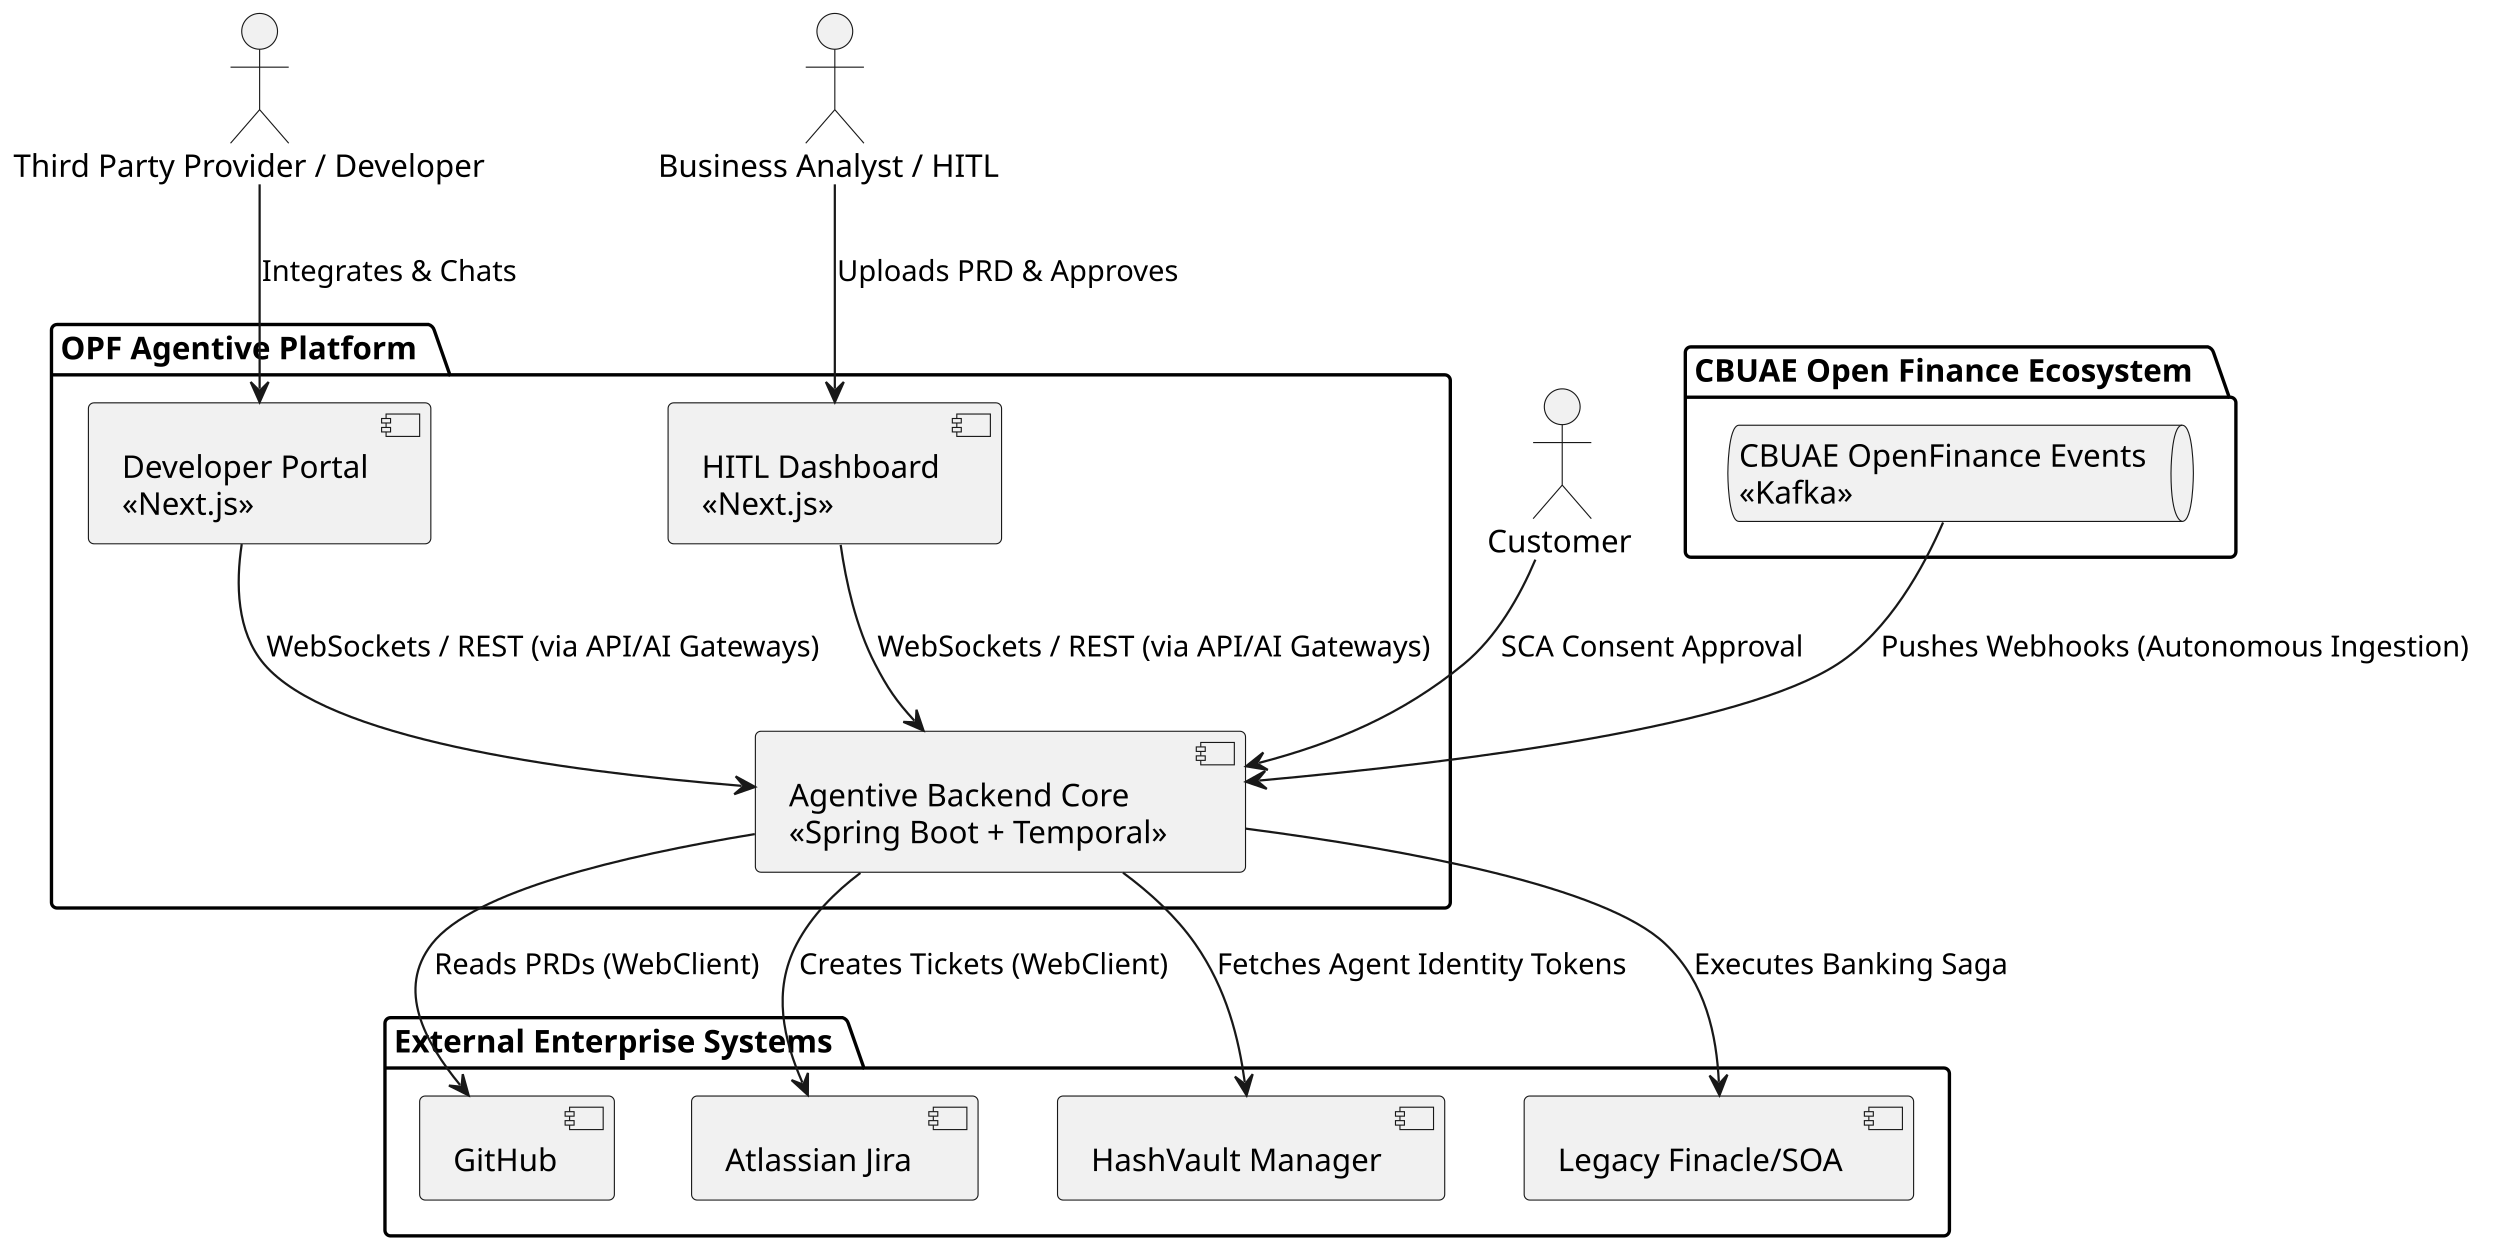
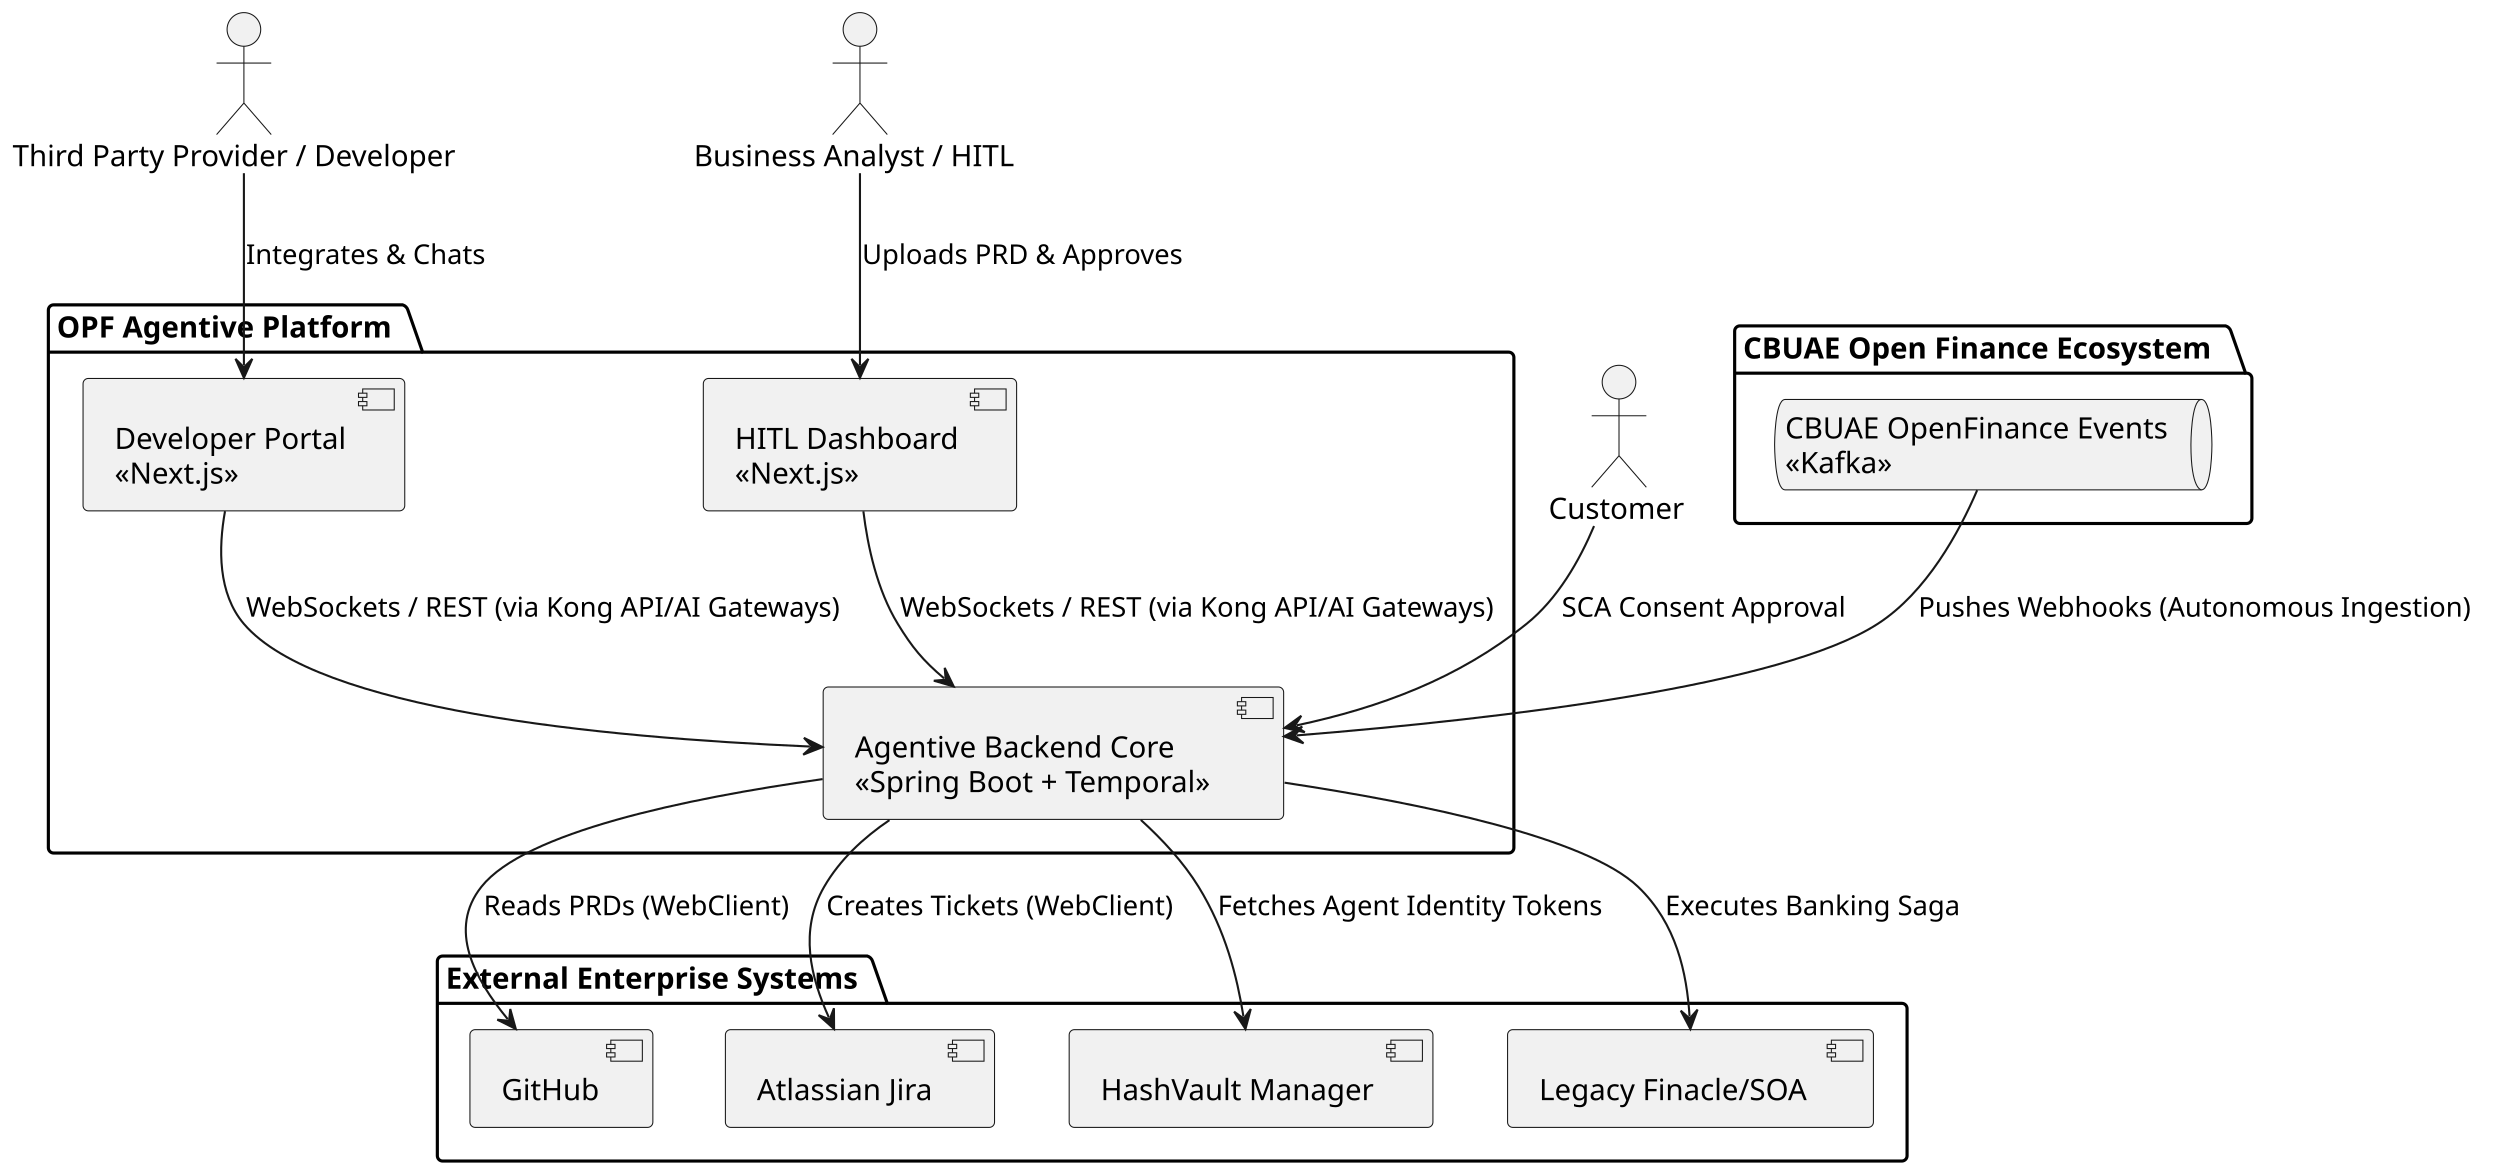
- <svg xmlns="http://www.w3.org/2000/svg" contentStyleType="text/css" height="559px" preserveAspectRatio="none" style="width:1117px;height:559px;background:#FFFFFF;" version="1.1" viewBox="0 0 1117 559" width="1117px" zoomAndPan="magnify">
+ <svg xmlns="http://www.w3.org/2000/svg" contentStyleType="text/css" height="559px" preserveAspectRatio="none" style="width:1189px;height:559px;background:#FFFFFF;" version="1.1" viewBox="0 0 1189 559" width="1189px" zoomAndPan="magnify">
  <defs />
  <g>
    <g id="cluster_CBUAE Open Finance Ecosystem">
-       <path d="M755.5,154.99 L986.5,154.99 A3.75,3.75 0 0 1 989,157.49 L996,177.478 L996.5,177.478 A2.5,2.5 0 0 1 999,179.978 L999,246.47 A2.5,2.5 0 0 1 996.5,248.97 L755.5,248.97 A2.5,2.5 0 0 1 753,246.47 L753,157.49 A2.5,2.5 0 0 1 755.5,154.99 " fill="none" style="stroke:#000000;stroke-width:1.5;" />
-       <line style="stroke:#000000;stroke-width:1.5;" x1="753" x2="996" y1="177.478" y2="177.478" />
-       <text fill="#000000" font-family="sans-serif" font-size="14" font-weight="bold" lengthAdjust="spacing" textLength="230" x="757" y="170.525">CBUAE Open Finance Ecosystem</text>
+       <path d="M827.5,154.99 L1058.5,154.99 A3.75,3.75 0 0 1 1061,157.49 L1068,177.478 L1068.5,177.478 A2.5,2.5 0 0 1 1071,179.978 L1071,246.47 A2.5,2.5 0 0 1 1068.5,248.97 L827.5,248.97 A2.5,2.5 0 0 1 825,246.47 L825,157.49 A2.5,2.5 0 0 1 827.5,154.99 " fill="none" style="stroke:#000000;stroke-width:1.5;" />
+       <line style="stroke:#000000;stroke-width:1.5;" x1="825" x2="1068" y1="177.478" y2="177.478" />
+       <text fill="#000000" font-family="sans-serif" font-size="14" font-weight="bold" lengthAdjust="spacing" textLength="230" x="829" y="170.525">CBUAE Open Finance Ecosystem</text>
    </g>
    <g id="cluster_OPF Agentive Platform">
-       <path d="M25.5,144.99 L191.5,144.99 A3.75,3.75 0 0 1 194,147.49 L201,167.478 L645.5,167.478 A2.5,2.5 0 0 1 648,169.978 L648,403.2 A2.5,2.5 0 0 1 645.5,405.7 L25.5,405.7 A2.5,2.5 0 0 1 23,403.2 L23,147.49 A2.5,2.5 0 0 1 25.5,144.99 " fill="none" style="stroke:#000000;stroke-width:1.5;" />
+       <path d="M25.5,144.99 L191.5,144.99 A3.75,3.75 0 0 1 194,147.49 L201,167.478 L717.5,167.478 A2.5,2.5 0 0 1 720,169.978 L720,403.2 A2.5,2.5 0 0 1 717.5,405.7 L25.5,405.7 A2.5,2.5 0 0 1 23,403.2 L23,147.49 A2.5,2.5 0 0 1 25.5,144.99 " fill="none" style="stroke:#000000;stroke-width:1.5;" />
      <line style="stroke:#000000;stroke-width:1.5;" x1="23" x2="201" y1="167.478" y2="167.478" />
      <text fill="#000000" font-family="sans-serif" font-size="14" font-weight="bold" lengthAdjust="spacing" textLength="165" x="27" y="160.525">OPF Agentive Platform</text>
    </g>
    <g id="cluster_External Enterprise Systems">
-       <path d="M174.5,454.7 L376.5,454.7 A3.75,3.75 0 0 1 379,457.2 L386,477.188 L868.5,477.188 A2.5,2.5 0 0 1 871,479.688 L871,549.69 A2.5,2.5 0 0 1 868.5,552.19 L174.5,552.19 A2.5,2.5 0 0 1 172,549.69 L172,457.2 A2.5,2.5 0 0 1 174.5,454.7 " fill="none" style="stroke:#000000;stroke-width:1.5;" />
-       <line style="stroke:#000000;stroke-width:1.5;" x1="172" x2="386" y1="477.188" y2="477.188" />
-       <text fill="#000000" font-family="sans-serif" font-size="14" font-weight="bold" lengthAdjust="spacing" textLength="201" x="176" y="470.235">External Enterprise Systems</text>
+       <path d="M210.5,454.7 L412.5,454.7 A3.75,3.75 0 0 1 415,457.2 L422,477.188 L904.5,477.188 A2.5,2.5 0 0 1 907,479.688 L907,549.69 A2.5,2.5 0 0 1 904.5,552.19 L210.5,552.19 A2.5,2.5 0 0 1 208,549.69 L208,457.2 A2.5,2.5 0 0 1 210.5,454.7 " fill="none" style="stroke:#000000;stroke-width:1.5;" />
+       <line style="stroke:#000000;stroke-width:1.5;" x1="208" x2="422" y1="477.188" y2="477.188" />
+       <text fill="#000000" font-family="sans-serif" font-size="14" font-weight="bold" lengthAdjust="spacing" textLength="201" x="212" y="470.235">External Enterprise Systems</text>
    </g>
    <g id="elem_Kafka">
-       <path d="M777,189.99 L975,189.99 C980,189.99 980,211.478 980,211.478 C980,211.478 980,232.967 975,232.967 L777,232.967 C772,232.967 772,211.478 772,211.478 C772,211.478 772,189.99 777,189.99 " fill="#F1F1F1" style="stroke:#181818;stroke-width:0.5;" />
-       <path d="M975,189.99 C970,189.99 970,211.478 970,211.478 C970,232.967 975,232.967 975,232.967 " fill="none" style="stroke:#181818;stroke-width:0.5;" />
-       <text fill="#000000" font-family="sans-serif" font-size="14" lengthAdjust="spacing" textLength="188" x="777" y="208.525">CBUAE OpenFinance Events</text>
-       <text fill="#000000" font-family="sans-serif" font-size="14" lengthAdjust="spacing" textLength="52" x="777" y="225.013">«Kafka»</text>
+       <path d="M849,189.99 L1047,189.99 C1052,189.99 1052,211.478 1052,211.478 C1052,211.478 1052,232.967 1047,232.967 L849,232.967 C844,232.967 844,211.478 844,211.478 C844,211.478 844,189.99 849,189.99 " fill="#F1F1F1" style="stroke:#181818;stroke-width:0.5;" />
+       <path d="M1047,189.99 C1042,189.99 1042,211.478 1042,211.478 C1042,232.967 1047,232.967 1047,232.967 " fill="none" style="stroke:#181818;stroke-width:0.5;" />
+       <text fill="#000000" font-family="sans-serif" font-size="14" lengthAdjust="spacing" textLength="188" x="849" y="208.525">CBUAE OpenFinance Events</text>
+       <text fill="#000000" font-family="sans-serif" font-size="14" lengthAdjust="spacing" textLength="52" x="849" y="225.013">«Kafka»</text>
    </g>
    <g id="elem_DevPortal">
      <rect fill="#F1F1F1" height="62.977" rx="2.5" ry="2.5" style="stroke:#181818;stroke-width:0.5;" width="153" x="39.5" y="179.99" />
      <rect fill="#F1F1F1" height="10" style="stroke:#181818;stroke-width:0.5;" width="15" x="172.5" y="184.99" />
      <rect fill="#F1F1F1" height="2" style="stroke:#181818;stroke-width:0.5;" width="4" x="170.5" y="186.99" />
      <rect fill="#F1F1F1" height="2" style="stroke:#181818;stroke-width:0.5;" width="4" x="170.5" y="190.99" />
      <text fill="#000000" font-family="sans-serif" font-size="14" lengthAdjust="spacing" textLength="113" x="54.5" y="213.525">Developer Portal</text>
      <text fill="#000000" font-family="sans-serif" font-size="14" lengthAdjust="spacing" textLength="61" x="54.5" y="230.013">«Next.js»</text>
    </g>
    <g id="elem_HitlDashboard">
-       <rect fill="#F1F1F1" height="62.977" rx="2.5" ry="2.5" style="stroke:#181818;stroke-width:0.5;" width="149" x="298.5" y="179.99" />
-       <rect fill="#F1F1F1" height="10" style="stroke:#181818;stroke-width:0.5;" width="15" x="427.5" y="184.99" />
-       <rect fill="#F1F1F1" height="2" style="stroke:#181818;stroke-width:0.5;" width="4" x="425.5" y="186.99" />
-       <rect fill="#F1F1F1" height="2" style="stroke:#181818;stroke-width:0.5;" width="4" x="425.5" y="190.99" />
-       <text fill="#000000" font-family="sans-serif" font-size="14" lengthAdjust="spacing" textLength="109" x="313.5" y="213.525">HITL Dashboard</text>
-       <text fill="#000000" font-family="sans-serif" font-size="14" lengthAdjust="spacing" textLength="61" x="313.5" y="230.013">«Next.js»</text>
+       <rect fill="#F1F1F1" height="62.977" rx="2.5" ry="2.5" style="stroke:#181818;stroke-width:0.5;" width="149" x="334.5" y="179.99" />
+       <rect fill="#F1F1F1" height="10" style="stroke:#181818;stroke-width:0.5;" width="15" x="463.5" y="184.99" />
+       <rect fill="#F1F1F1" height="2" style="stroke:#181818;stroke-width:0.5;" width="4" x="461.5" y="186.99" />
+       <rect fill="#F1F1F1" height="2" style="stroke:#181818;stroke-width:0.5;" width="4" x="461.5" y="190.99" />
+       <text fill="#000000" font-family="sans-serif" font-size="14" lengthAdjust="spacing" textLength="109" x="349.5" y="213.525">HITL Dashboard</text>
+       <text fill="#000000" font-family="sans-serif" font-size="14" lengthAdjust="spacing" textLength="61" x="349.5" y="230.013">«Next.js»</text>
    </g>
    <g id="elem_Core">
-       <rect fill="#F1F1F1" height="62.977" rx="2.5" ry="2.5" style="stroke:#181818;stroke-width:0.5;" width="219" x="337.5" y="326.73" />
-       <rect fill="#F1F1F1" height="10" style="stroke:#181818;stroke-width:0.5;" width="15" x="536.5" y="331.73" />
-       <rect fill="#F1F1F1" height="2" style="stroke:#181818;stroke-width:0.5;" width="4" x="534.5" y="333.73" />
-       <rect fill="#F1F1F1" height="2" style="stroke:#181818;stroke-width:0.5;" width="4" x="534.5" y="337.73" />
-       <text fill="#000000" font-family="sans-serif" font-size="14" lengthAdjust="spacing" textLength="158" x="352.5" y="360.265">Agentive Backend Core</text>
-       <text fill="#000000" font-family="sans-serif" font-size="14" lengthAdjust="spacing" textLength="179" x="352.5" y="376.753">«Spring Boot + Temporal»</text>
+       <rect fill="#F1F1F1" height="62.977" rx="2.5" ry="2.5" style="stroke:#181818;stroke-width:0.5;" width="219" x="391.5" y="326.73" />
+       <rect fill="#F1F1F1" height="10" style="stroke:#181818;stroke-width:0.5;" width="15" x="590.5" y="331.73" />
+       <rect fill="#F1F1F1" height="2" style="stroke:#181818;stroke-width:0.5;" width="4" x="588.5" y="333.73" />
+       <rect fill="#F1F1F1" height="2" style="stroke:#181818;stroke-width:0.5;" width="4" x="588.5" y="337.73" />
+       <text fill="#000000" font-family="sans-serif" font-size="14" lengthAdjust="spacing" textLength="158" x="406.5" y="360.265">Agentive Backend Core</text>
+       <text fill="#000000" font-family="sans-serif" font-size="14" lengthAdjust="spacing" textLength="179" x="406.5" y="376.753">«Spring Boot + Temporal»</text>
    </g>
    <g id="elem_GitHub">
-       <rect fill="#F1F1F1" height="46.488" rx="2.5" ry="2.5" style="stroke:#181818;stroke-width:0.5;" width="87" x="187.5" y="489.7" />
-       <rect fill="#F1F1F1" height="10" style="stroke:#181818;stroke-width:0.5;" width="15" x="254.5" y="494.7" />
-       <rect fill="#F1F1F1" height="2" style="stroke:#181818;stroke-width:0.5;" width="4" x="252.5" y="496.7" />
-       <rect fill="#F1F1F1" height="2" style="stroke:#181818;stroke-width:0.5;" width="4" x="252.5" y="500.7" />
-       <text fill="#000000" font-family="sans-serif" font-size="14" lengthAdjust="spacing" textLength="47" x="202.5" y="523.235">GitHub</text>
+       <rect fill="#F1F1F1" height="46.488" rx="2.5" ry="2.5" style="stroke:#181818;stroke-width:0.5;" width="87" x="223.5" y="489.7" />
+       <rect fill="#F1F1F1" height="10" style="stroke:#181818;stroke-width:0.5;" width="15" x="290.5" y="494.7" />
+       <rect fill="#F1F1F1" height="2" style="stroke:#181818;stroke-width:0.5;" width="4" x="288.5" y="496.7" />
+       <rect fill="#F1F1F1" height="2" style="stroke:#181818;stroke-width:0.5;" width="4" x="288.5" y="500.7" />
+       <text fill="#000000" font-family="sans-serif" font-size="14" lengthAdjust="spacing" textLength="47" x="238.5" y="523.235">GitHub</text>
    </g>
    <g id="elem_Jira">
-       <rect fill="#F1F1F1" height="46.488" rx="2.5" ry="2.5" style="stroke:#181818;stroke-width:0.5;" width="128" x="309" y="489.7" />
-       <rect fill="#F1F1F1" height="10" style="stroke:#181818;stroke-width:0.5;" width="15" x="417" y="494.7" />
-       <rect fill="#F1F1F1" height="2" style="stroke:#181818;stroke-width:0.5;" width="4" x="415" y="496.7" />
-       <rect fill="#F1F1F1" height="2" style="stroke:#181818;stroke-width:0.5;" width="4" x="415" y="500.7" />
-       <text fill="#000000" font-family="sans-serif" font-size="14" lengthAdjust="spacing" textLength="88" x="324" y="523.235">Atlassian Jira</text>
+       <rect fill="#F1F1F1" height="46.488" rx="2.5" ry="2.5" style="stroke:#181818;stroke-width:0.5;" width="128" x="345" y="489.7" />
+       <rect fill="#F1F1F1" height="10" style="stroke:#181818;stroke-width:0.5;" width="15" x="453" y="494.7" />
+       <rect fill="#F1F1F1" height="2" style="stroke:#181818;stroke-width:0.5;" width="4" x="451" y="496.7" />
+       <rect fill="#F1F1F1" height="2" style="stroke:#181818;stroke-width:0.5;" width="4" x="451" y="500.7" />
+       <text fill="#000000" font-family="sans-serif" font-size="14" lengthAdjust="spacing" textLength="88" x="360" y="523.235">Atlassian Jira</text>
    </g>
    <g id="elem_Vault">
-       <rect fill="#F1F1F1" height="46.488" rx="2.5" ry="2.5" style="stroke:#181818;stroke-width:0.5;" width="173" x="472.5" y="489.7" />
-       <rect fill="#F1F1F1" height="10" style="stroke:#181818;stroke-width:0.5;" width="15" x="625.5" y="494.7" />
-       <rect fill="#F1F1F1" height="2" style="stroke:#181818;stroke-width:0.5;" width="4" x="623.5" y="496.7" />
-       <rect fill="#F1F1F1" height="2" style="stroke:#181818;stroke-width:0.5;" width="4" x="623.5" y="500.7" />
-       <text fill="#000000" font-family="sans-serif" font-size="14" lengthAdjust="spacing" textLength="133" x="487.5" y="523.235">HashVault Manager</text>
+       <rect fill="#F1F1F1" height="46.488" rx="2.5" ry="2.5" style="stroke:#181818;stroke-width:0.5;" width="173" x="508.5" y="489.7" />
+       <rect fill="#F1F1F1" height="10" style="stroke:#181818;stroke-width:0.5;" width="15" x="661.5" y="494.7" />
+       <rect fill="#F1F1F1" height="2" style="stroke:#181818;stroke-width:0.5;" width="4" x="659.5" y="496.7" />
+       <rect fill="#F1F1F1" height="2" style="stroke:#181818;stroke-width:0.5;" width="4" x="659.5" y="500.7" />
+       <text fill="#000000" font-family="sans-serif" font-size="14" lengthAdjust="spacing" textLength="133" x="523.5" y="523.235">HashVault Manager</text>
    </g>
    <g id="elem_Finacle">
-       <rect fill="#F1F1F1" height="46.488" rx="2.5" ry="2.5" style="stroke:#181818;stroke-width:0.5;" width="174" x="681" y="489.7" />
-       <rect fill="#F1F1F1" height="10" style="stroke:#181818;stroke-width:0.5;" width="15" x="835" y="494.7" />
-       <rect fill="#F1F1F1" height="2" style="stroke:#181818;stroke-width:0.5;" width="4" x="833" y="496.7" />
-       <rect fill="#F1F1F1" height="2" style="stroke:#181818;stroke-width:0.5;" width="4" x="833" y="500.7" />
-       <text fill="#000000" font-family="sans-serif" font-size="14" lengthAdjust="spacing" textLength="134" x="696" y="523.235">Legacy Finacle/SOA</text>
+       <rect fill="#F1F1F1" height="46.488" rx="2.5" ry="2.5" style="stroke:#181818;stroke-width:0.5;" width="174" x="717" y="489.7" />
+       <rect fill="#F1F1F1" height="10" style="stroke:#181818;stroke-width:0.5;" width="15" x="871" y="494.7" />
+       <rect fill="#F1F1F1" height="2" style="stroke:#181818;stroke-width:0.5;" width="4" x="869" y="496.7" />
+       <rect fill="#F1F1F1" height="2" style="stroke:#181818;stroke-width:0.5;" width="4" x="869" y="500.7" />
+       <text fill="#000000" font-family="sans-serif" font-size="14" lengthAdjust="spacing" textLength="134" x="732" y="523.235">Legacy Finacle/SOA</text>
    </g>
    <g id="elem_TPP">
      <ellipse cx="116" cy="14" fill="#F1F1F1" rx="8" ry="8" style="stroke:#181818;stroke-width:0.5;" />
      <path d="M116,22 L116,49 M103,30 L129,30 M116,49 L103,64 M116,49 L129,64 " fill="none" style="stroke:#181818;stroke-width:0.5;" />
      <text fill="#000000" font-family="sans-serif" font-size="14" lengthAdjust="spacing" textLength="220" x="6" y="79.035">Third Party Provider / Developer</text>
    </g>
    <g id="elem_BA">
-       <ellipse cx="373" cy="14" fill="#F1F1F1" rx="8" ry="8" style="stroke:#181818;stroke-width:0.5;" />
-       <path d="M373,22 L373,49 M360,30 L386,30 M373,49 L360,64 M373,49 L386,64 " fill="none" style="stroke:#181818;stroke-width:0.5;" />
-       <text fill="#000000" font-family="sans-serif" font-size="14" lengthAdjust="spacing" textLength="158" x="294" y="79.035">Business Analyst / HITL</text>
+       <ellipse cx="409" cy="14" fill="#F1F1F1" rx="8" ry="8" style="stroke:#181818;stroke-width:0.5;" />
+       <path d="M409,22 L409,49 M396,30 L422,30 M409,49 L396,64 M409,49 L422,64 " fill="none" style="stroke:#181818;stroke-width:0.5;" />
+       <text fill="#000000" font-family="sans-serif" font-size="14" lengthAdjust="spacing" textLength="158" x="330" y="79.035">Business Analyst / HITL</text>
    </g>
    <g id="elem_Customer">
-       <ellipse cx="698" cy="181.74" fill="#F1F1F1" rx="8" ry="8" style="stroke:#181818;stroke-width:0.5;" />
-       <path d="M698,189.74 L698,216.74 M685,197.74 L711,197.74 M698,216.74 L685,231.74 M698,216.74 L711,231.74 " fill="none" style="stroke:#181818;stroke-width:0.5;" />
-       <text fill="#000000" font-family="sans-serif" font-size="14" lengthAdjust="spacing" textLength="67" x="664.5" y="246.775">Customer</text>
+       <ellipse cx="770" cy="181.74" fill="#F1F1F1" rx="8" ry="8" style="stroke:#181818;stroke-width:0.5;" />
+       <path d="M770,189.74 L770,216.74 M757,197.74 L783,197.74 M770,216.74 L757,231.74 M770,216.74 L783,231.74 " fill="none" style="stroke:#181818;stroke-width:0.5;" />
+       <text fill="#000000" font-family="sans-serif" font-size="14" lengthAdjust="spacing" textLength="67" x="736.5" y="246.775">Customer</text>
    </g>
    <g id="link_TPP_DevPortal">
      <path d="M116,82.36 C116,111.77 116,146.16 116,173.68 " fill="none" id="TPP-to-DevPortal" style="stroke:#181818;stroke-width:1.0;" />
      <polygon fill="#181818" points="116,179.68,120,170.68,116,174.68,112,170.68,116,179.68" style="stroke:#181818;stroke-width:1.0;" />
      <text fill="#000000" font-family="sans-serif" font-size="13" lengthAdjust="spacing" textLength="116" x="117" y="125.558">Integrates &amp; Chats</text>
    </g>
    <g id="link_BA_HitlDashboard">
-       <path d="M373,82.36 C373,111.77 373,146.16 373,173.68 " fill="none" id="BA-to-HitlDashboard" style="stroke:#181818;stroke-width:1.0;" />
-       <polygon fill="#181818" points="373,179.68,377,170.68,373,174.68,369,170.68,373,179.68" style="stroke:#181818;stroke-width:1.0;" />
-       <text fill="#000000" font-family="sans-serif" font-size="13" lengthAdjust="spacing" textLength="156" x="374" y="125.558">Uploads PRD &amp; Approves</text>
+       <path d="M409,82.36 C409,111.77 409,146.16 409,173.68 " fill="none" id="BA-to-HitlDashboard" style="stroke:#181818;stroke-width:1.0;" />
+       <polygon fill="#181818" points="409,179.68,413,170.68,409,174.68,405,170.68,409,179.68" style="stroke:#181818;stroke-width:1.0;" />
+       <text fill="#000000" font-family="sans-serif" font-size="13" lengthAdjust="spacing" textLength="156" x="410" y="125.558">Uploads PRD &amp; Approves</text>
    </g>
    <g id="link_DevPortal_Core">
-       <path d="M108.01,243.1 C105.33,260.76 105.66,282.26 118,296.73 C146.08,329.64 246.95,344.243 331.36,351.113 " fill="none" id="DevPortal-to-Core" style="stroke:#181818;stroke-width:1.0;" />
-       <polygon fill="#181818" points="337.34,351.6,328.694,346.883,332.356,351.194,328.045,354.857,337.34,351.6" style="stroke:#181818;stroke-width:1.0;" />
-       <text fill="#000000" font-family="sans-serif" font-size="13" lengthAdjust="spacing" textLength="257" x="119" y="293.298">WebSockets / REST (via API/AI Gateways)</text>
+       <path d="M107.02,243.11 C103.84,260.78 103.64,282.27 116,296.73 C150.85,337.48 284.136,350.691 385.176,355.051 " fill="none" id="DevPortal-to-Core" style="stroke:#181818;stroke-width:1.0;" />
+       <polygon fill="#181818" points="391.17,355.31,382.351,350.926,386.175,355.094,382.006,358.918,391.17,355.31" style="stroke:#181818;stroke-width:1.0;" />
+       <text fill="#000000" font-family="sans-serif" font-size="13" lengthAdjust="spacing" textLength="293" x="117" y="293.298">WebSockets / REST (via Kong API/AI Gateways)</text>
    </g>
    <g id="link_HitlDashboard_Core">
-       <path d="M375.61,243.45 C377.97,259.98 382.46,280.26 391,296.73 C396.54,307.4 400.405,313.167 408.565,322.027 " fill="none" id="HitlDashboard-to-Core" style="stroke:#181818;stroke-width:1.0;" />
-       <polygon fill="#181818" points="412.63,326.44,409.475,317.11,409.243,322.762,403.591,322.53,412.63,326.44" style="stroke:#181818;stroke-width:1.0;" />
-       <text fill="#000000" font-family="sans-serif" font-size="13" lengthAdjust="spacing" textLength="257" x="392" y="293.298">WebSockets / REST (via API/AI Gateways)</text>
+       <path d="M410.62,243.15 C412.67,259.98 417.18,280.64 427,296.73 C433.83,307.91 438.908,314.086 449.008,322.626 " fill="none" id="HitlDashboard-to-Core" style="stroke:#181818;stroke-width:1.0;" />
+       <polygon fill="#181818" points="453.59,326.5,449.3,317.635,449.772,323.272,444.135,323.743,453.59,326.5" style="stroke:#181818;stroke-width:1.0;" />
+       <text fill="#000000" font-family="sans-serif" font-size="13" lengthAdjust="spacing" textLength="293" x="428" y="293.298">WebSockets / REST (via Kong API/AI Gateways)</text>
    </g>
    <g id="link_Kafka_Core">
-       <path d="M868.16,233.45 C859.67,253.12 844.14,281.68 821,296.73 C778.4,324.42 656.975,340.177 562.645,348.747 " fill="none" id="Kafka-to-Core" style="stroke:#181818;stroke-width:1.0;" />
-       <polygon fill="#181818" points="556.67,349.29,565.995,352.459,561.649,348.838,565.271,344.492,556.67,349.29" style="stroke:#181818;stroke-width:1.0;" />
-       <text fill="#000000" font-family="sans-serif" font-size="13" lengthAdjust="spacing" textLength="269" x="840.32" y="293.298">Pushes Webhooks (Autonomous Ingestion)</text>
+       <path d="M940.35,233.12 C931.9,252.82 916.34,281.67 893,296.73 C847.5,326.07 715.97,341.705 616.65,349.765 " fill="none" id="Kafka-to-Core" style="stroke:#181818;stroke-width:1.0;" />
+       <polygon fill="#181818" points="610.67,350.25,619.964,353.509,615.654,349.846,619.317,345.535,610.67,350.25" style="stroke:#181818;stroke-width:1.0;" />
+       <text fill="#000000" font-family="sans-serif" font-size="13" lengthAdjust="spacing" textLength="269" x="912.35" y="293.298">Pushes Webhooks (Autonomous Ingestion)</text>
    </g>
    <g id="link_Customer_Core">
-       <path d="M686.01,250.05 C679.04,266.47 668.67,284.69 654,296.73 C626.43,319.34 596.515,331.984 562.545,340.854 " fill="none" id="Customer-to-Core" style="stroke:#181818;stroke-width:1.0;" />
-       <polygon fill="#181818" points="556.74,342.37,566.459,343.966,561.578,341.107,564.438,336.226,556.74,342.37" style="stroke:#181818;stroke-width:1.0;" />
-       <text fill="#000000" font-family="sans-serif" font-size="13" lengthAdjust="spacing" textLength="141" x="670.62" y="293.298">SCA Consent Approval</text>
+       <path d="M758.13,250.19 C751.18,266.65 740.8,284.85 726,296.73 C693.42,322.86 656.387,336.495 616.797,344.965 " fill="none" id="Customer-to-Core" style="stroke:#181818;stroke-width:1.0;" />
+       <polygon fill="#181818" points="610.93,346.22,620.568,348.249,615.819,345.174,618.894,340.426,610.93,346.22" style="stroke:#181818;stroke-width:1.0;" />
+       <text fill="#000000" font-family="sans-serif" font-size="13" lengthAdjust="spacing" textLength="141" x="742.73" y="293.298">SCA Consent Approval</text>
    </g>
    <g id="link_Core_GitHub">
-       <path d="M337.24,372.67 C277.18,382.54 211.31,398.34 193,421.7 C177.06,442.04 189.64,465.405 205.58,484.795 " fill="none" id="Core-to-GitHub" style="stroke:#181818;stroke-width:1.0;" />
-       <polygon fill="#181818" points="209.39,489.43,206.765,479.938,206.215,485.568,200.585,485.018,209.39,489.43" style="stroke:#181818;stroke-width:1.0;" />
-       <text fill="#000000" font-family="sans-serif" font-size="13" lengthAdjust="spacing" textLength="148" x="194" y="435.268">Reads PRDs (WebClient)</text>
+       <path d="M391.26,370.54 C325.01,379.9 249.52,395.93 229,421.7 C212.9,441.92 225.507,465.307 241.497,484.737 " fill="none" id="Core-to-GitHub" style="stroke:#181818;stroke-width:1.0;" />
+       <polygon fill="#181818" points="245.31,489.37,242.68,479.879,242.133,485.509,236.502,484.962,245.31,489.37" style="stroke:#181818;stroke-width:1.0;" />
+       <text fill="#000000" font-family="sans-serif" font-size="13" lengthAdjust="spacing" textLength="148" x="230" y="435.268">Reads PRDs (WebClient)</text>
    </g>
    <g id="link_Core_Jira">
-       <path d="M384.43,390.03 C373,398.64 362.61,409.15 356,421.7 C344.86,442.86 350.203,464.714 358.533,483.734 " fill="none" id="Core-to-Jira" style="stroke:#181818;stroke-width:1.0;" />
-       <polygon fill="#181818" points="360.94,489.23,360.993,479.381,358.934,484.65,353.665,482.591,360.94,489.23" style="stroke:#181818;stroke-width:1.0;" />
-       <text fill="#000000" font-family="sans-serif" font-size="13" lengthAdjust="spacing" textLength="172" x="357" y="435.268">Creates Tickets (WebClient)</text>
+       <path d="M423.02,390.05 C410.61,398.44 399.44,408.87 392,421.7 C379.93,442.53 385.539,464.723 394.209,483.903 " fill="none" id="Core-to-Jira" style="stroke:#181818;stroke-width:1.0;" />
+       <polygon fill="#181818" points="396.68,489.37,396.618,479.521,394.62,484.814,389.328,482.817,396.68,489.37" style="stroke:#181818;stroke-width:1.0;" />
+       <text fill="#000000" font-family="sans-serif" font-size="13" lengthAdjust="spacing" textLength="172" x="393" y="435.268">Creates Tickets (WebClient)</text>
    </g>
    <g id="link_Core_Vault">
-       <path d="M501.75,389.91 C513.8,398.82 525.49,409.5 534,421.7 C548.14,441.97 553.483,464.036 556.153,483.456 " fill="none" id="Core-to-Vault" style="stroke:#181818;stroke-width:1.0;" />
-       <polygon fill="#181818" points="556.97,489.4,559.707,479.939,556.289,484.447,551.781,481.029,556.97,489.4" style="stroke:#181818;stroke-width:1.0;" />
-       <text fill="#000000" font-family="sans-serif" font-size="13" lengthAdjust="spacing" textLength="191" x="543.73" y="435.268">Fetches Agent Identity Tokens</text>
+       <path d="M542.58,389.96 C552.76,399.19 562.79,410.01 570,421.7 C582.88,442.6 588.321,464.316 591.391,483.476 " fill="none" id="Core-to-Vault" style="stroke:#181818;stroke-width:1.0;" />
+       <polygon fill="#181818" points="592.34,489.4,594.866,479.88,591.549,484.463,586.966,481.146,592.34,489.4" style="stroke:#181818;stroke-width:1.0;" />
+       <text fill="#000000" font-family="sans-serif" font-size="13" lengthAdjust="spacing" textLength="191" x="579.12" y="435.268">Fetches Agent Identity Tokens</text>
    </g>
    <g id="link_Core_Finacle">
-       <path d="M556.64,370.24 C629.69,379.77 717.05,396.13 744,421.7 C762.35,439.11 766.953,462.817 767.973,483.367 " fill="none" id="Core-to-Finacle" style="stroke:#181818;stroke-width:1.0;" />
-       <polygon fill="#181818" points="768.27,489.36,771.819,480.173,768.022,484.366,763.829,480.569,768.27,489.36" style="stroke:#181818;stroke-width:1.0;" />
-       <text fill="#000000" font-family="sans-serif" font-size="13" lengthAdjust="spacing" textLength="143" x="756.84" y="435.268">Executes Banking Saga</text>
+       <path d="M610.93,372.24 C677.7,382.32 754.64,398.51 779,421.7 C797.37,439.19 802.248,462.882 803.558,483.412 " fill="none" id="Core-to-Finacle" style="stroke:#181818;stroke-width:1.0;" />
+       <polygon fill="#181818" points="803.94,489.4,807.359,480.163,803.622,484.41,799.375,480.673,803.94,489.4" style="stroke:#181818;stroke-width:1.0;" />
+       <text fill="#000000" font-family="sans-serif" font-size="13" lengthAdjust="spacing" textLength="143" x="791.92" y="435.268">Executes Banking Saga</text>
    </g>
  </g>
</svg>
